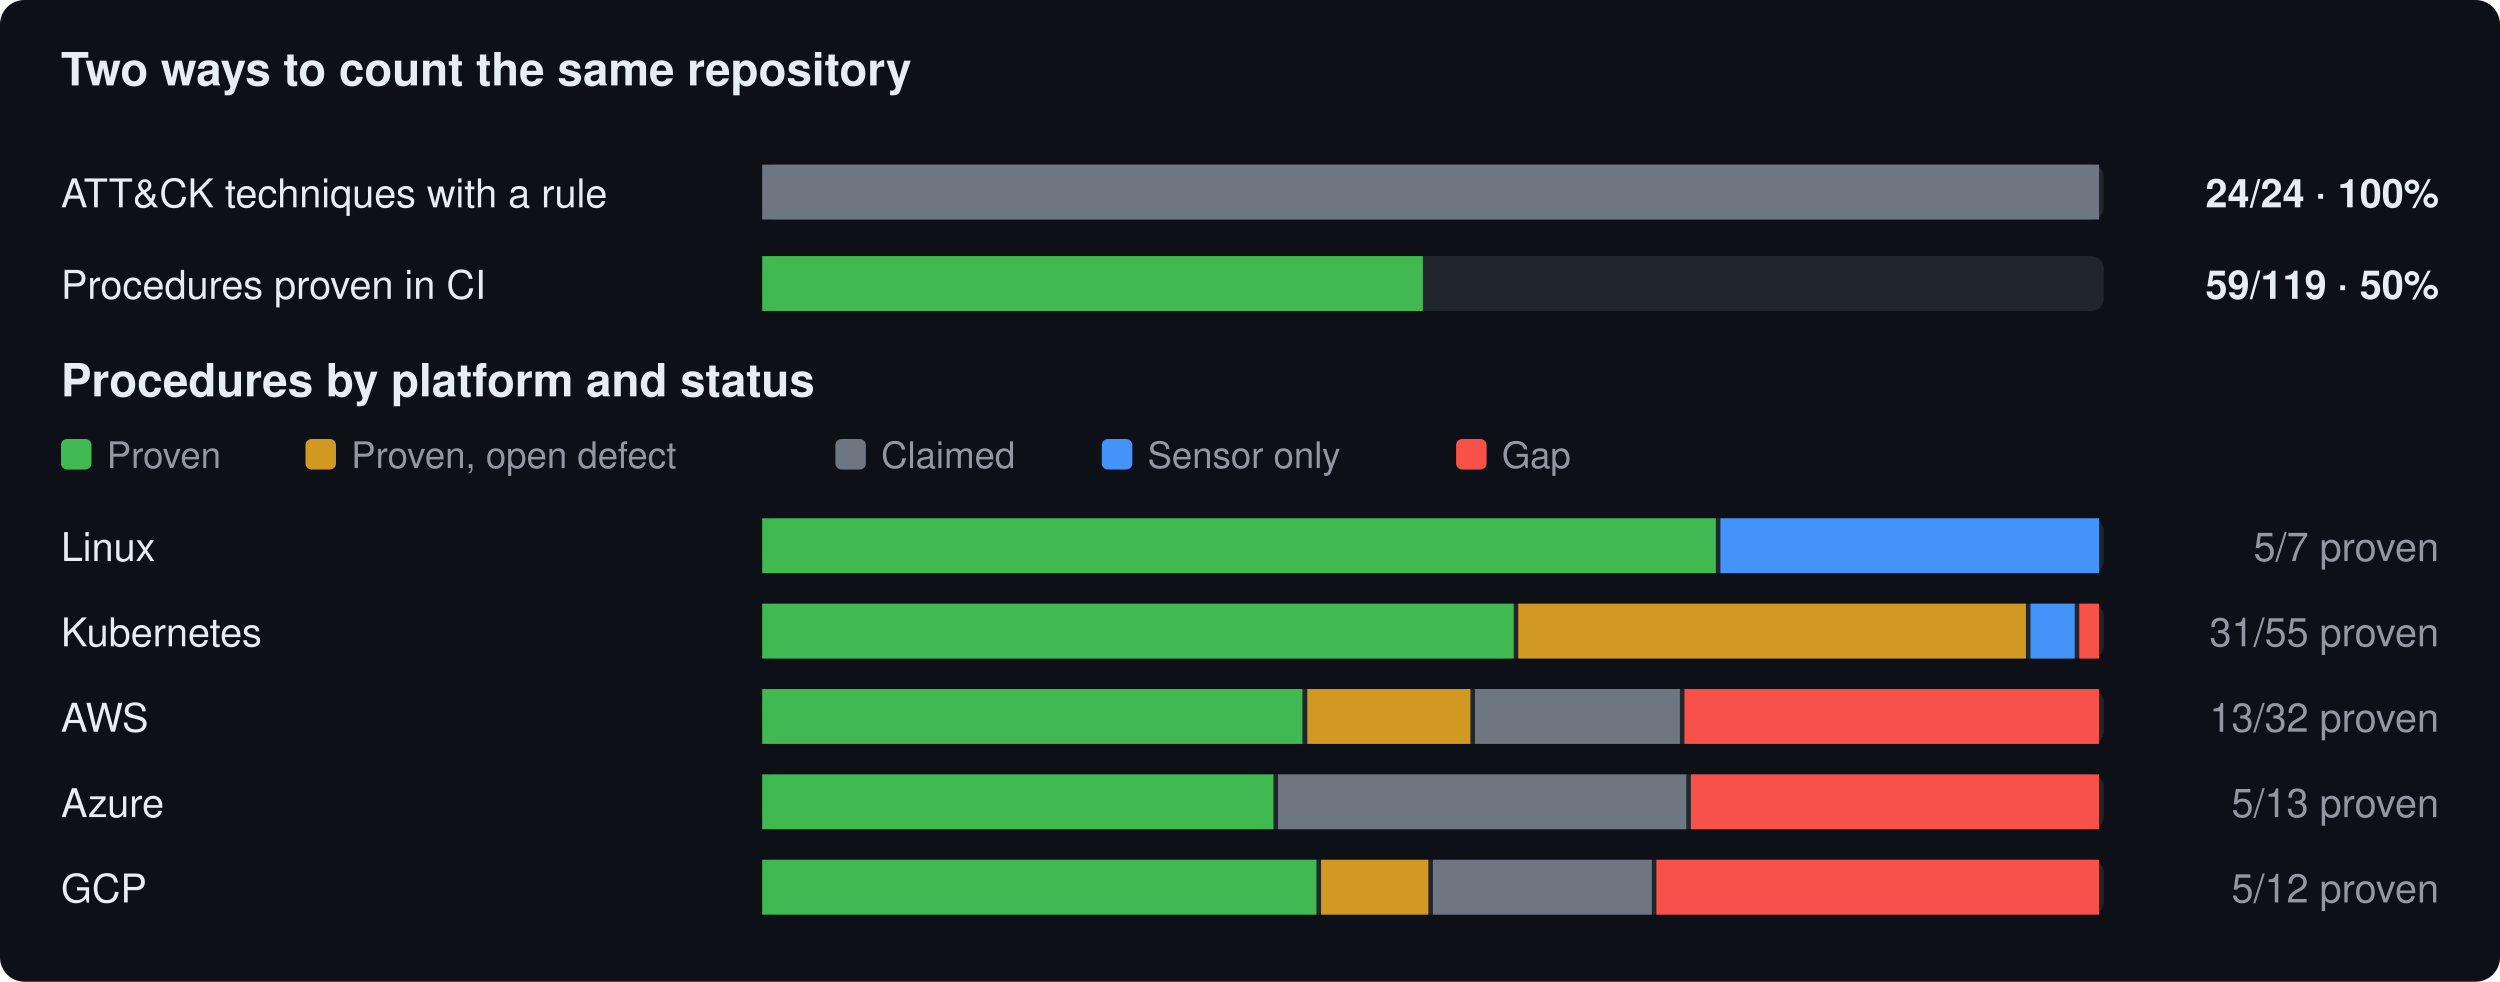
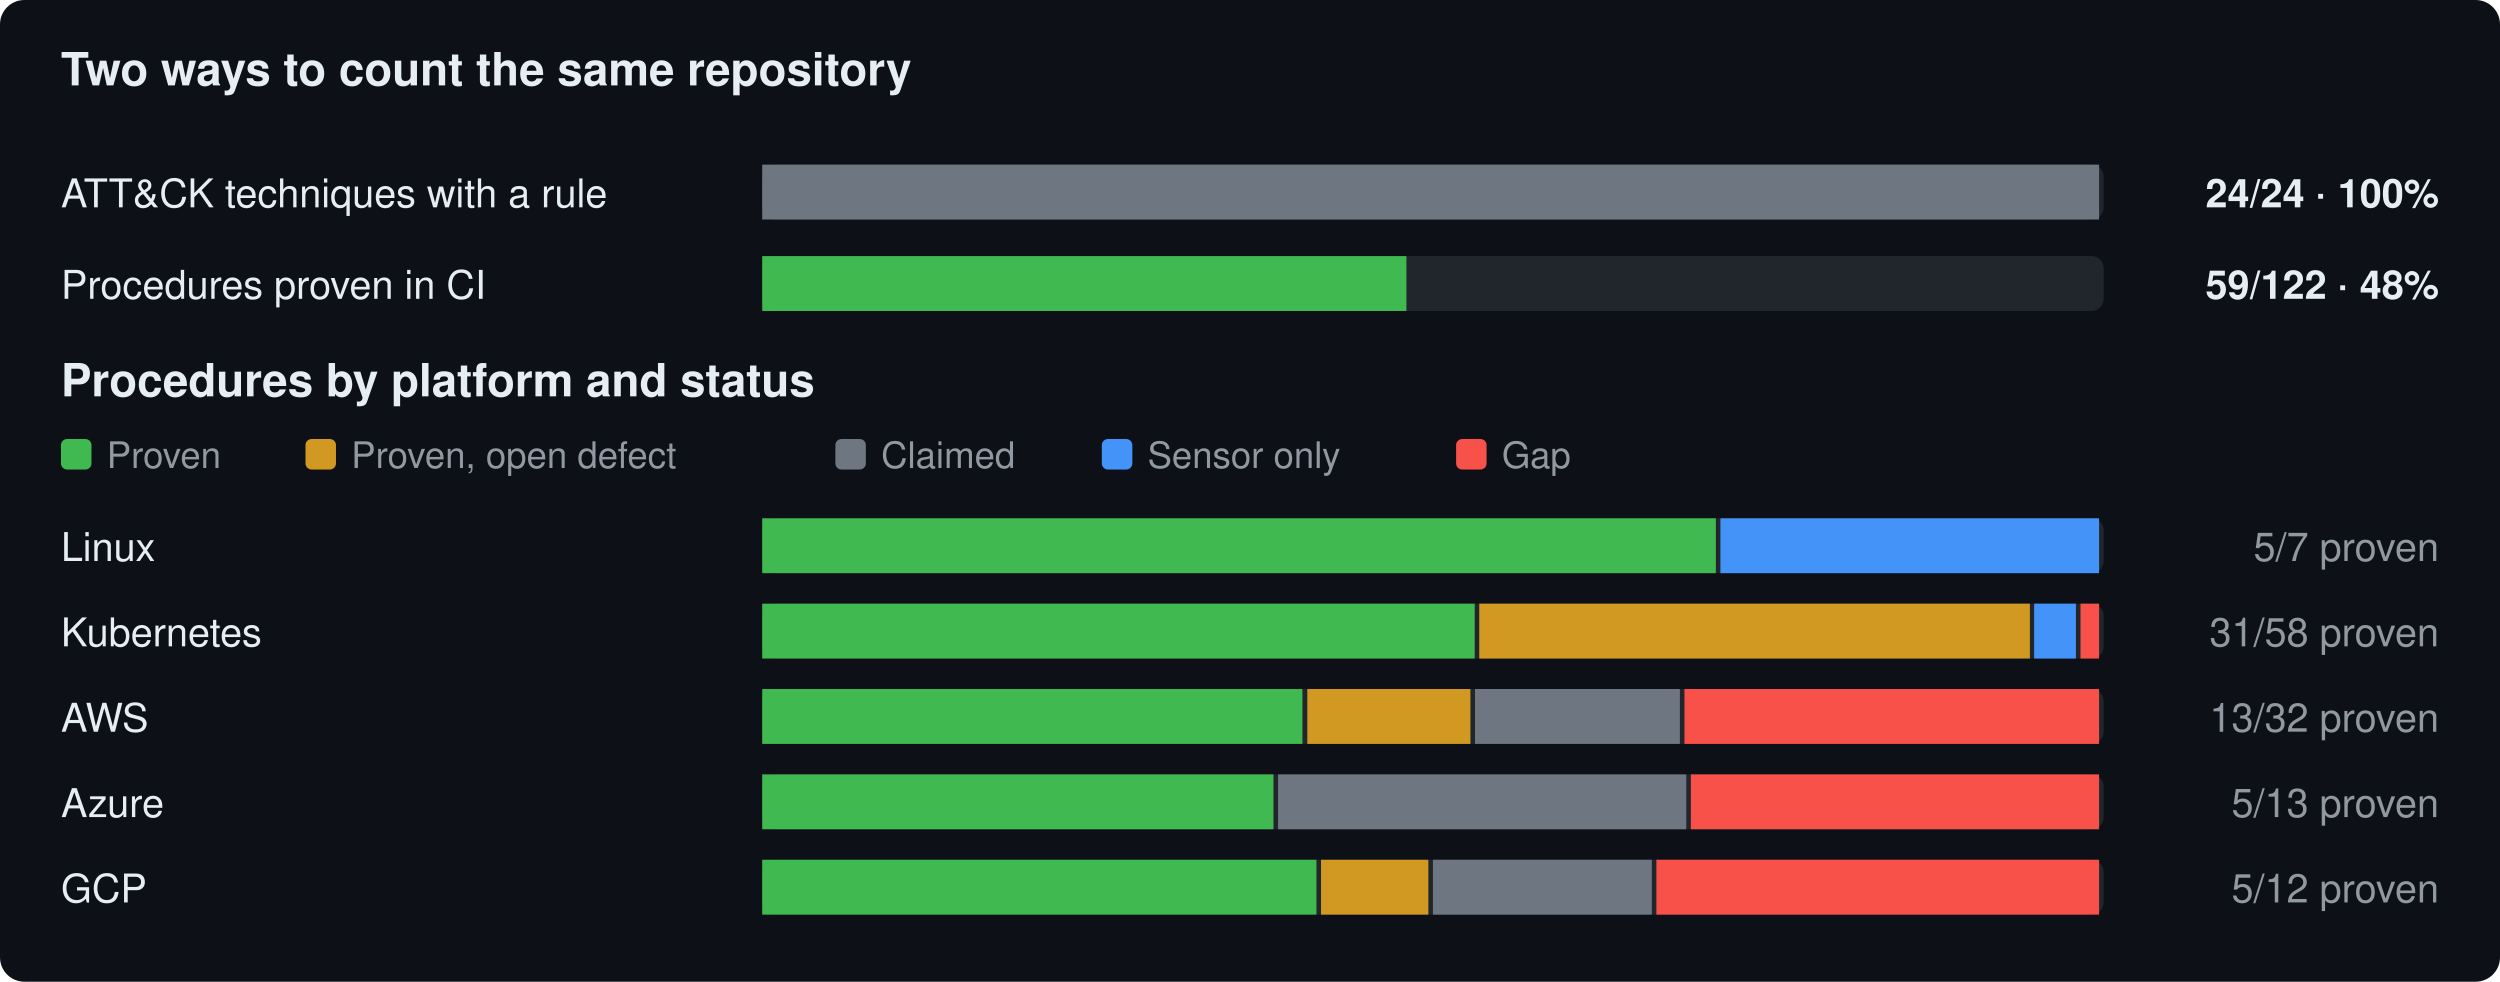
- <svg xmlns="http://www.w3.org/2000/svg" width="820" height="322" viewBox="0 0 820 322" font-family="-apple-system,BlinkMacSystemFont,'Segoe UI',Helvetica,Arial,sans-serif" role="img" aria-label="Procedure coverage: 59 of 119 procedures proven in CI">
+ <svg xmlns="http://www.w3.org/2000/svg" width="820" height="322" viewBox="0 0 820 322" font-family="-apple-system,BlinkMacSystemFont,'Segoe UI',Helvetica,Arial,sans-serif" role="img" aria-label="Procedure coverage: 59 of 122 procedures proven in CI">
  <rect width="820" height="322" rx="8" fill="#0d1117" />
  <text x="20" y="28" fill="#e6edf3" font-size="15" font-weight="600" text-anchor="start">Two ways to count the same repository</text>
  <text x="20" y="68" fill="#e6edf3" font-size="13" font-weight="400" text-anchor="start">ATT&amp;CK techniques with a rule</text>
  <rect x="250" y="54" width="440" height="18" rx="4" fill="#21262d" />
  <rect x="250.0" y="54" width="438.5" height="18" fill="#6e7681" />
  <text x="800" y="68" fill="#e6edf3" font-size="13" font-weight="600" text-anchor="end">24/24 · 100%</text>
  <text x="20" y="98" fill="#e6edf3" font-size="13" font-weight="400" text-anchor="start">Procedures proven in CI</text>
  <rect x="250" y="84" width="440" height="18" rx="4" fill="#21262d" />
-   <rect x="250.0" y="84" width="216.7" height="18" fill="#3fb950" />
-   <text x="800" y="98" fill="#e6edf3" font-size="13" font-weight="600" text-anchor="end">59/119 · 50%</text>
+   <rect x="250.0" y="84" width="211.3" height="18" fill="#3fb950" />
+   <text x="800" y="98" fill="#e6edf3" font-size="13" font-weight="600" text-anchor="end">59/122 · 48%</text>
  <text x="20" y="130" fill="#e6edf3" font-size="15" font-weight="600" text-anchor="start">Procedures by platform and status</text>
  <rect x="20" y="144" width="10" height="10" rx="2" fill="#3fb950" />
  <text x="35" y="153.5" fill="#9198a1" font-size="12" font-weight="400" text-anchor="start">Proven</text>
  <rect x="100.2" y="144" width="10" height="10" rx="2" fill="#d29922" />
  <text x="115.2" y="153.5" fill="#9198a1" font-size="12" font-weight="400" text-anchor="start">Proven, open defect</text>
  <rect x="274.0" y="144" width="10" height="10" rx="2" fill="#6e7681" />
  <text x="289.0" y="153.5" fill="#9198a1" font-size="12" font-weight="400" text-anchor="start">Claimed</text>
  <rect x="361.4" y="144" width="10" height="10" rx="2" fill="#4493f8" />
  <text x="376.4" y="153.5" fill="#9198a1" font-size="12" font-weight="400" text-anchor="start">Sensor only</text>
  <rect x="477.6" y="144" width="10" height="10" rx="2" fill="#f85149" />
  <text x="492.6" y="153.5" fill="#9198a1" font-size="12" font-weight="400" text-anchor="start">Gap</text>
  <text x="20" y="184" fill="#e6edf3" font-size="13" font-weight="400" text-anchor="start">Linux</text>
  <rect x="250" y="170" width="440" height="18" rx="4" fill="#21262d" />
  <rect x="250.0" y="170" width="312.8" height="18" fill="#3fb950" />
  <rect x="564.3" y="170" width="124.2" height="18" fill="#4493f8" />
  <text x="800" y="184" fill="#9198a1" font-size="13" font-weight="400" text-anchor="end">5/7 proven</text>
  <text x="20" y="212" fill="#e6edf3" font-size="13" font-weight="400" text-anchor="start">Kubernetes</text>
  <rect x="250" y="198" width="440" height="18" rx="4" fill="#21262d" />
-   <rect x="250.0" y="198" width="246.5" height="18" fill="#3fb950" />
-   <rect x="498.0" y="198" width="166.5" height="18" fill="#d29922" />
-   <rect x="666.0" y="198" width="14.5" height="18" fill="#4493f8" />
-   <rect x="682.0" y="198" width="6.5" height="18" fill="#f85149" />
-   <text x="800" y="212" fill="#9198a1" font-size="13" font-weight="400" text-anchor="end">31/55 proven</text>
+   <rect x="250.0" y="198" width="233.7" height="18" fill="#3fb950" />
+   <rect x="485.2" y="198" width="180.6" height="18" fill="#d29922" />
+   <rect x="667.2" y="198" width="13.7" height="18" fill="#4493f8" />
+   <rect x="682.4" y="198" width="6.1" height="18" fill="#f85149" />
+   <text x="800" y="212" fill="#9198a1" font-size="13" font-weight="400" text-anchor="end">31/58 proven</text>
  <text x="20" y="240" fill="#e6edf3" font-size="13" font-weight="400" text-anchor="start">AWS</text>
  <rect x="250" y="226" width="440" height="18" rx="4" fill="#21262d" />
  <rect x="250.0" y="226" width="177.2" height="18" fill="#3fb950" />
  <rect x="428.8" y="226" width="53.5" height="18" fill="#d29922" />
  <rect x="483.8" y="226" width="67.2" height="18" fill="#6e7681" />
  <rect x="552.5" y="226" width="136.0" height="18" fill="#f85149" />
  <text x="800" y="240" fill="#9198a1" font-size="13" font-weight="400" text-anchor="end">13/32 proven</text>
  <text x="20" y="268" fill="#e6edf3" font-size="13" font-weight="400" text-anchor="start">Azure</text>
  <rect x="250" y="254" width="440" height="18" rx="4" fill="#21262d" />
  <rect x="250.0" y="254" width="167.7" height="18" fill="#3fb950" />
  <rect x="419.2" y="254" width="133.9" height="18" fill="#6e7681" />
  <rect x="554.6" y="254" width="133.9" height="18" fill="#f85149" />
  <text x="800" y="268" fill="#9198a1" font-size="13" font-weight="400" text-anchor="end">5/13 proven</text>
  <text x="20" y="296" fill="#e6edf3" font-size="13" font-weight="400" text-anchor="start">GCP</text>
  <rect x="250" y="282" width="440" height="18" rx="4" fill="#21262d" />
  <rect x="250.0" y="282" width="181.8" height="18" fill="#3fb950" />
  <rect x="433.3" y="282" width="35.2" height="18" fill="#d29922" />
  <rect x="470.0" y="282" width="71.8" height="18" fill="#6e7681" />
  <rect x="543.3" y="282" width="145.2" height="18" fill="#f85149" />
  <text x="800" y="296" fill="#9198a1" font-size="13" font-weight="400" text-anchor="end">5/12 proven</text>
</svg>
